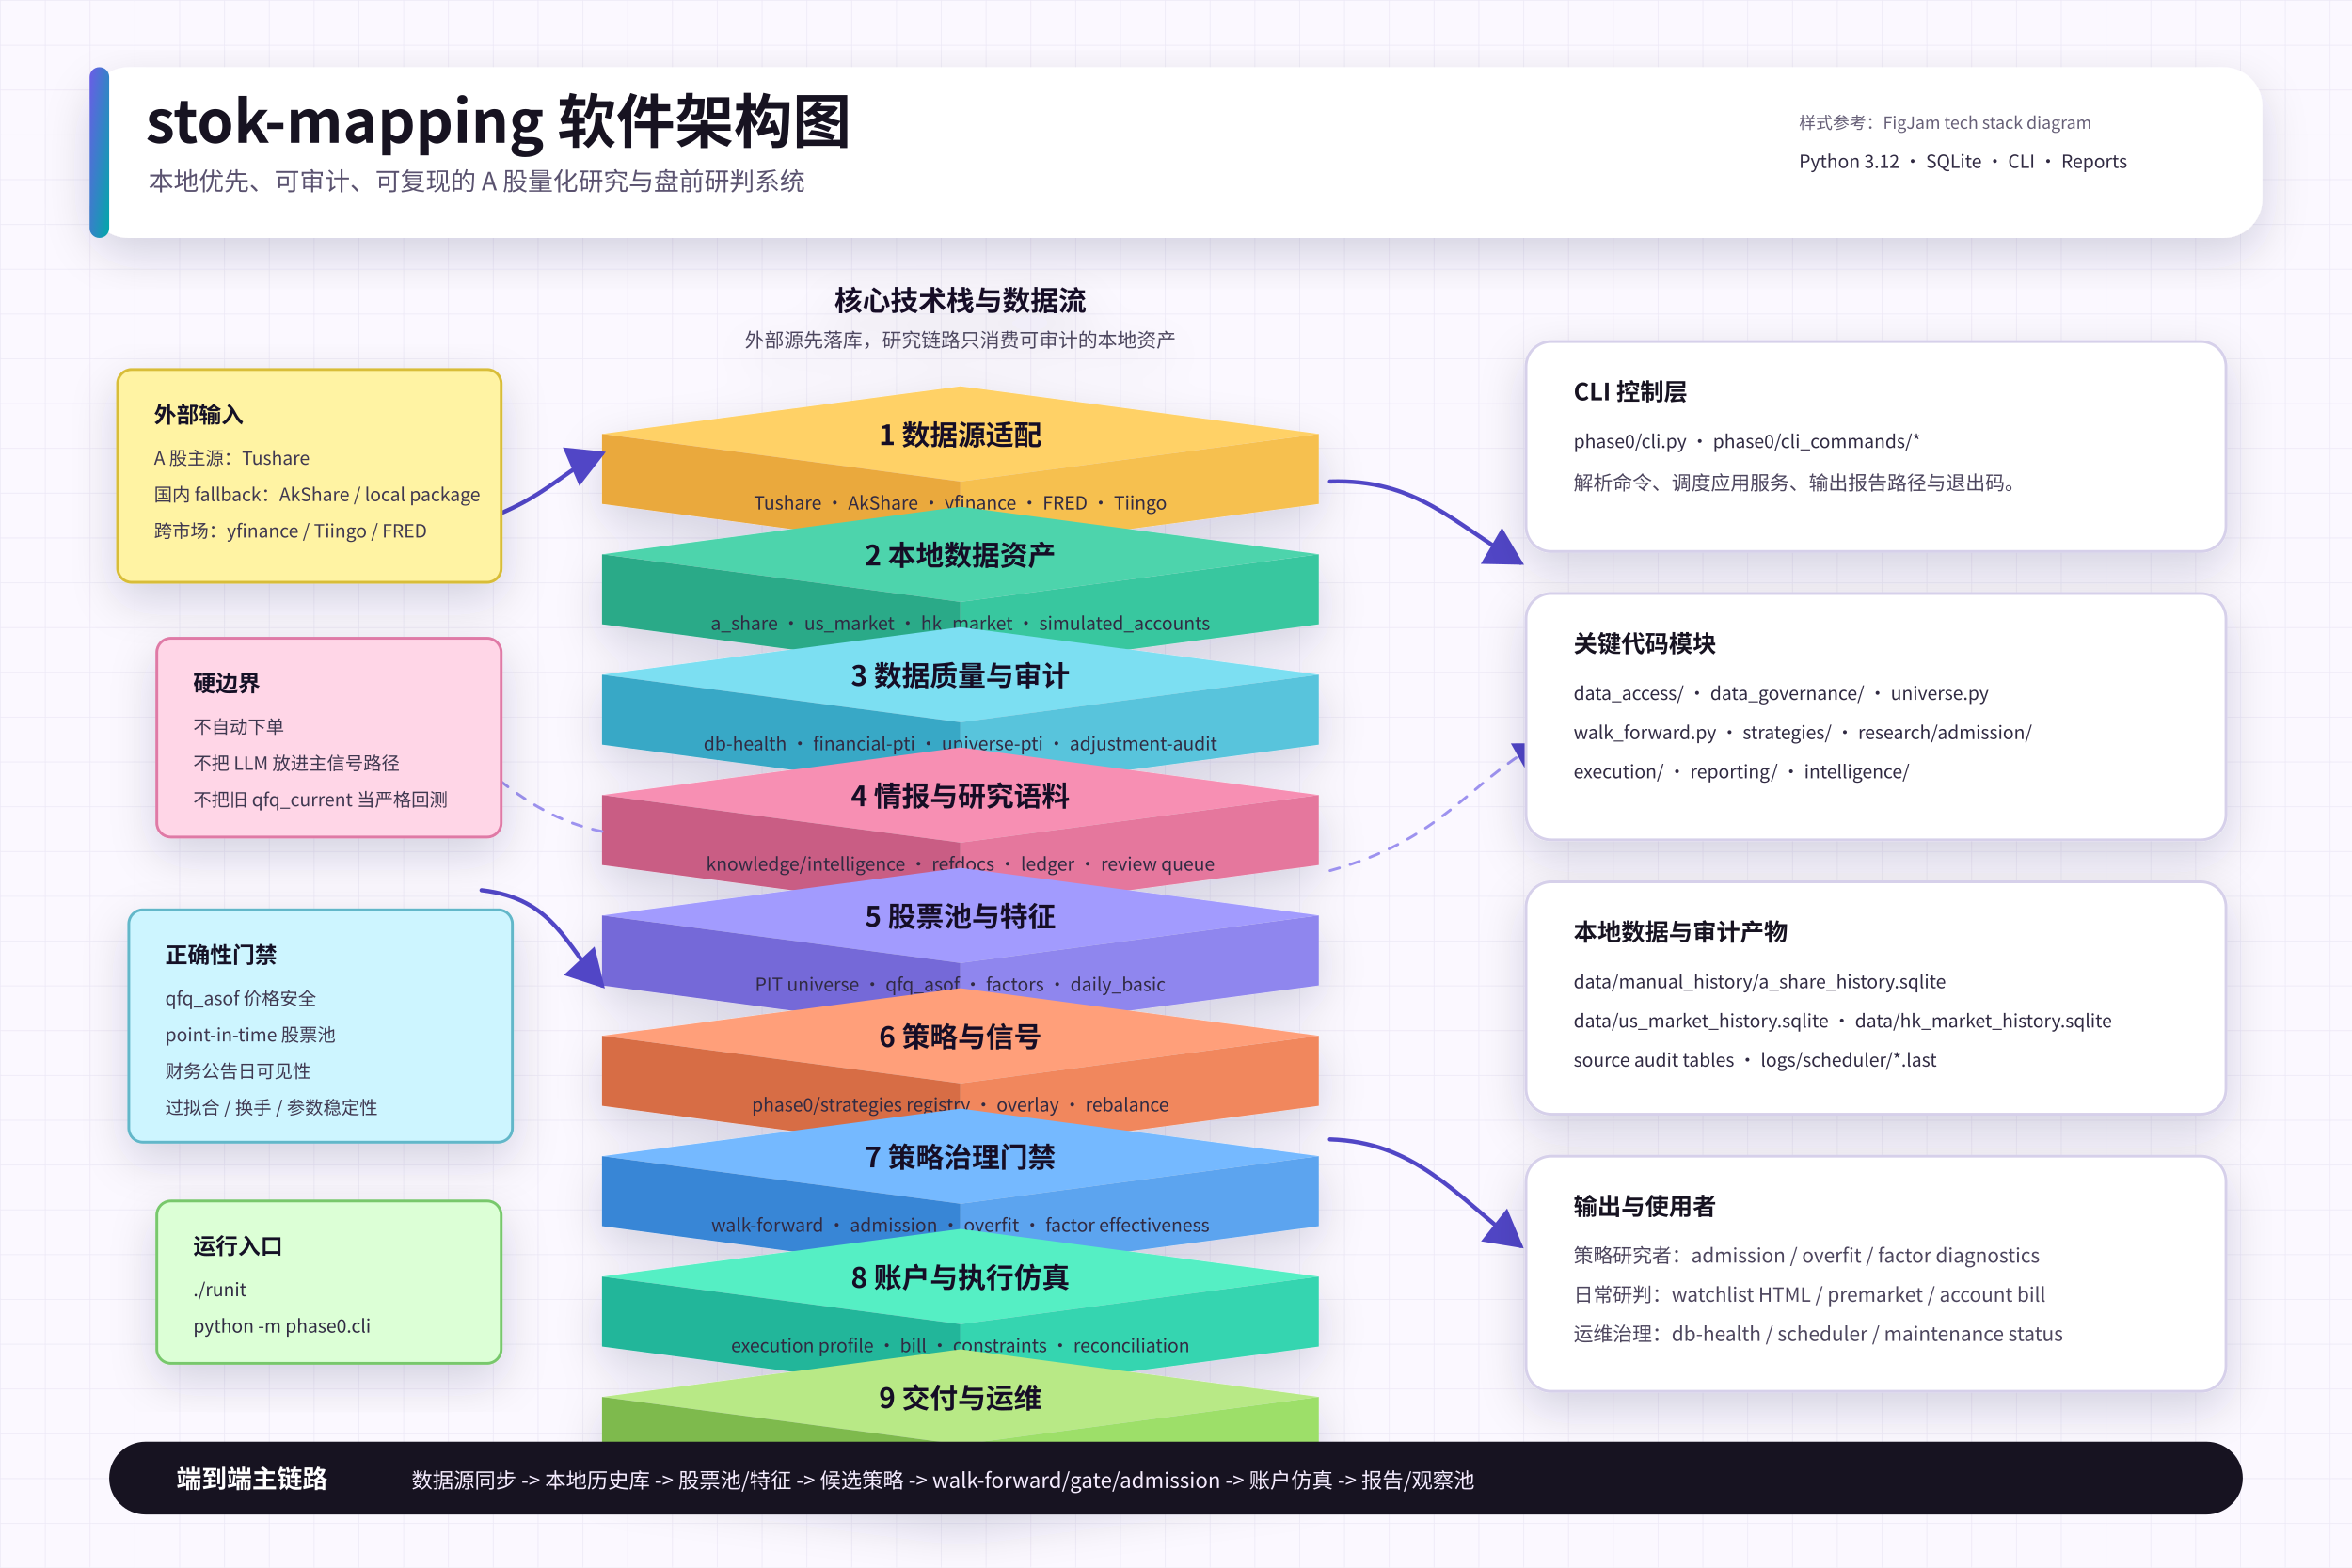
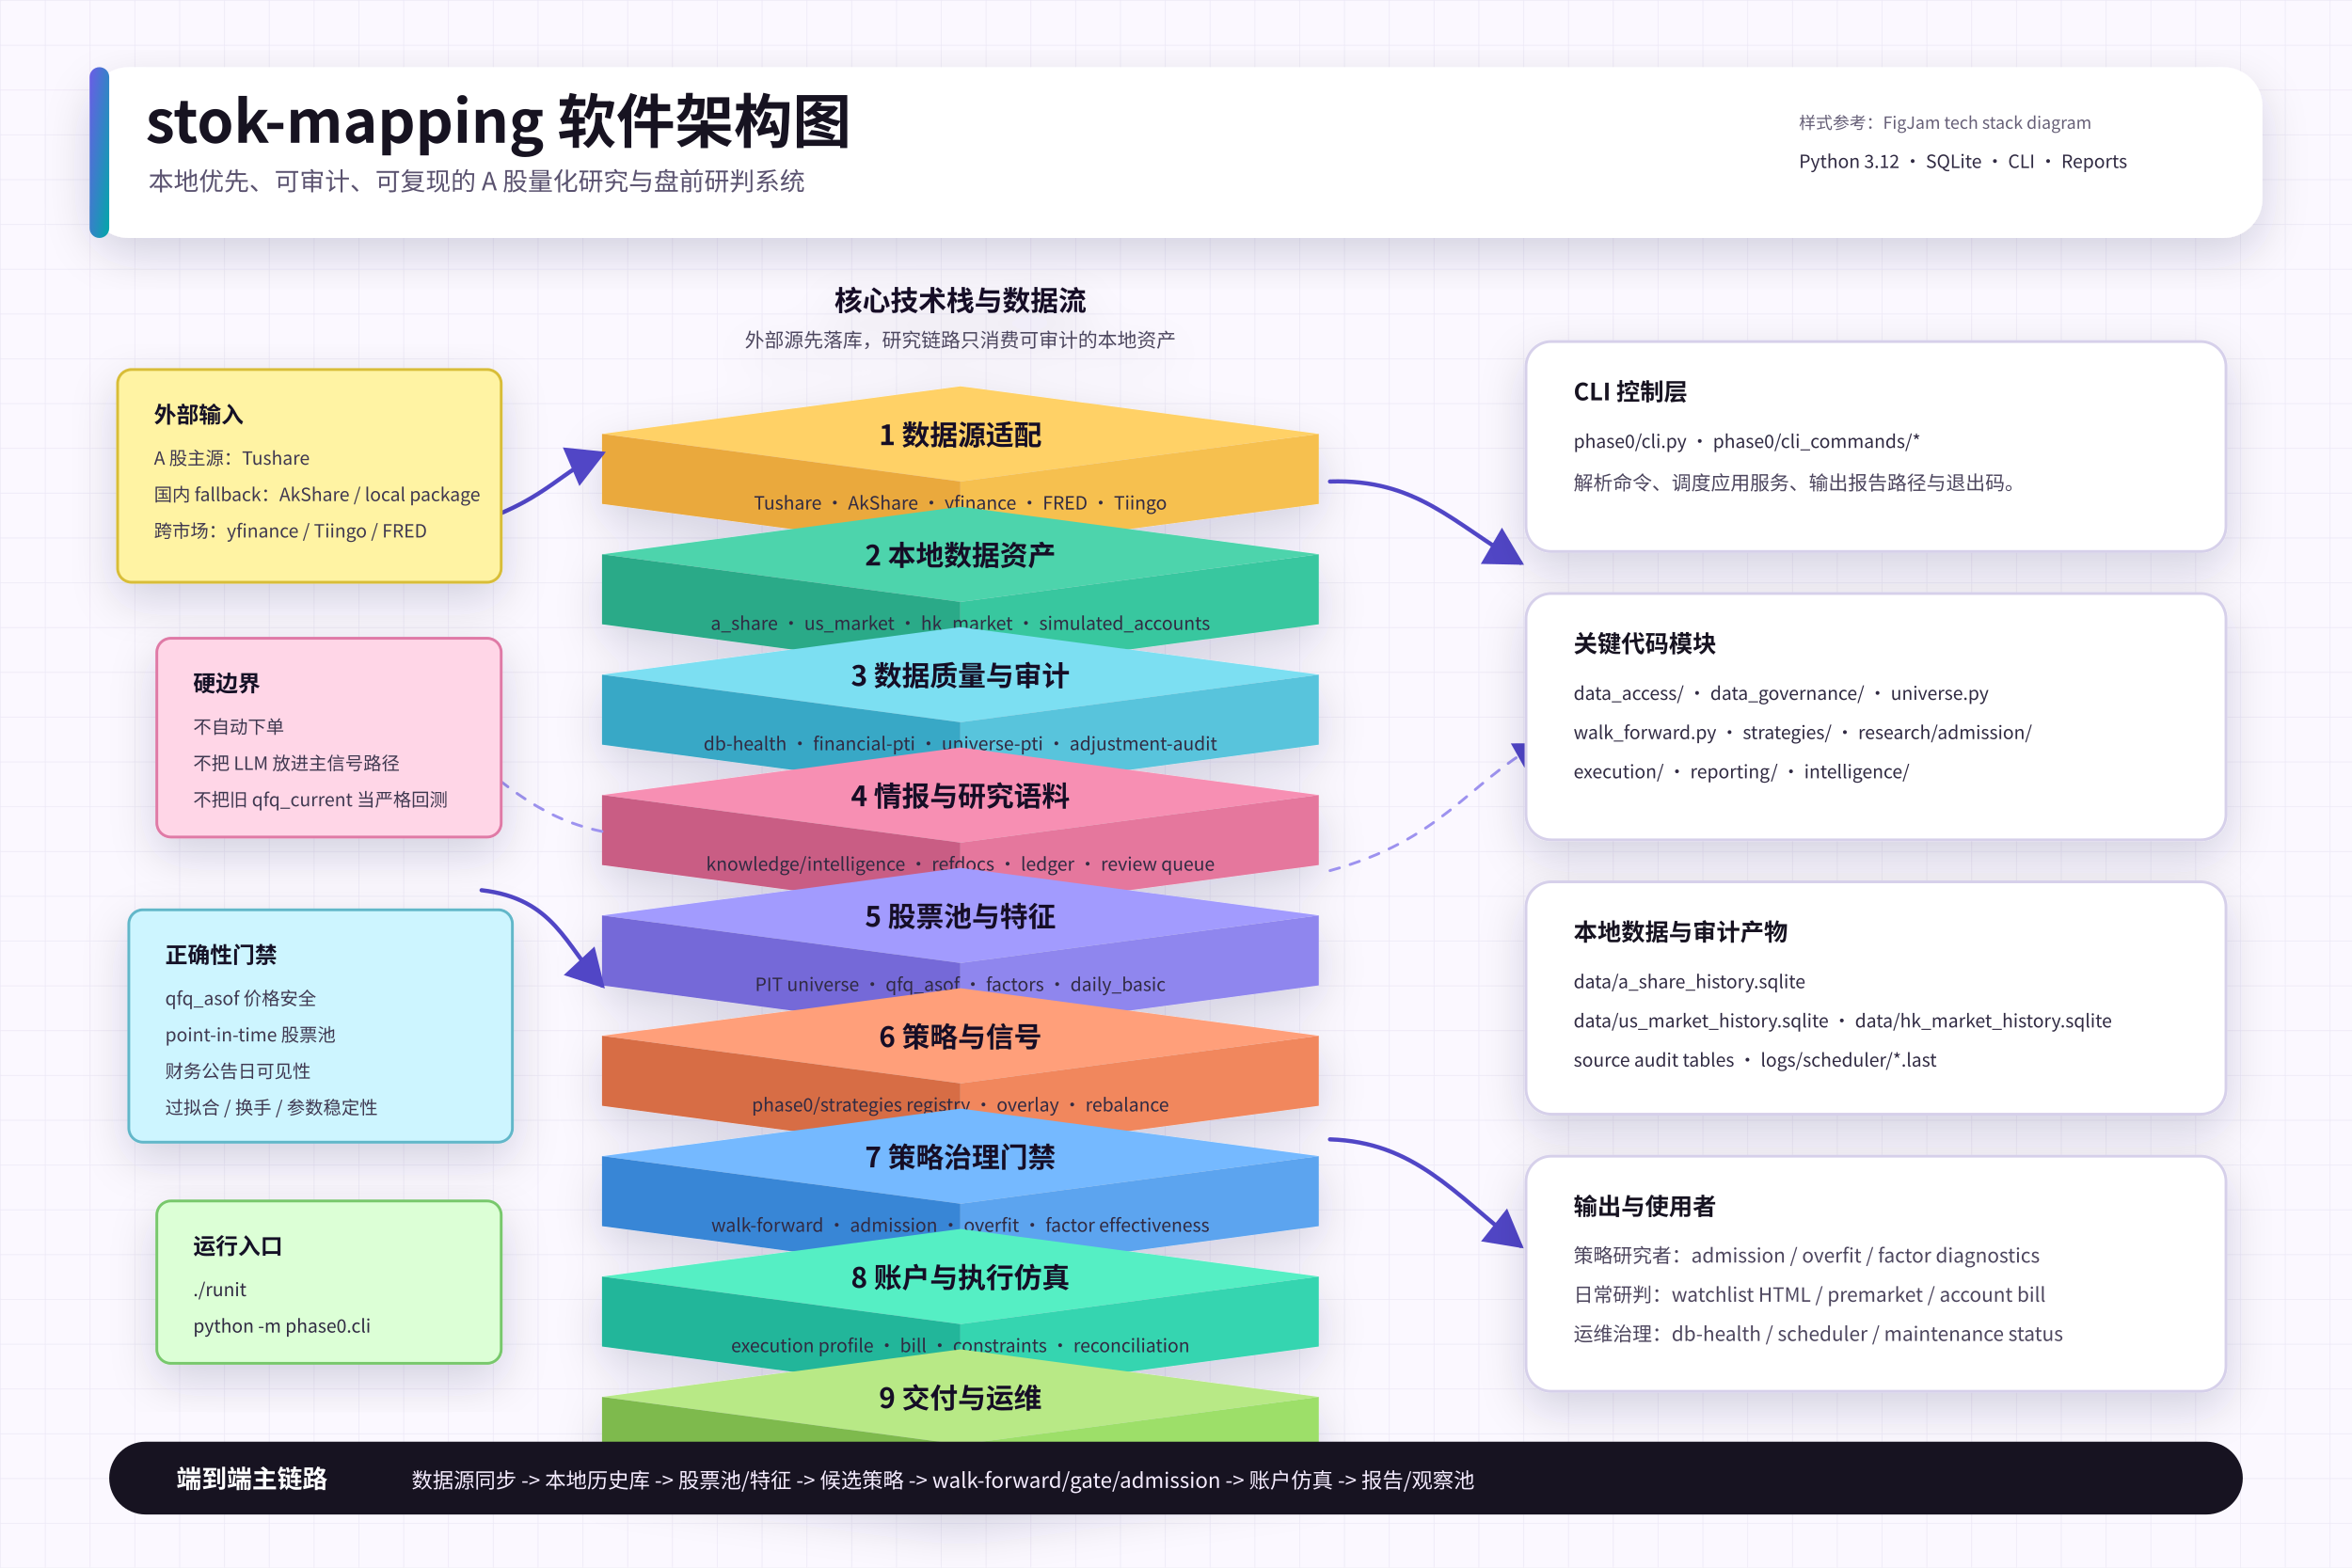
<svg xmlns="http://www.w3.org/2000/svg" width="1680" height="1120" viewBox="0 0 1680 1120" role="img" aria-labelledby="title desc">
  <defs>
    <pattern id="grid" width="32" height="32" patternUnits="userSpaceOnUse">
      <path d="M32 0H0V32" fill="none" stroke="#e7e2f3" stroke-width="1" />
    </pattern>
    <filter id="softShadow" x="-20%" y="-20%" width="140%" height="150%">
      <feDropShadow dx="0" dy="12" stdDeviation="16" flood-color="#1f1b3a" flood-opacity="0.16" />
    </filter>
    <marker id="arrow" markerWidth="14" markerHeight="14" refX="10" refY="7" orient="auto" markerUnits="strokeWidth">
      <path d="M2 2 L11 7 L2 12 Z" fill="#5146c6" />
    </marker>
    <linearGradient id="headerGrad" x1="0" y1="0" x2="1" y2="1">
      <stop offset="0" stop-color="#6c5ce7" />
      <stop offset="1" stop-color="#00a8a8" />
    </linearGradient>
    <style>
      .bg { fill: #fbf8ff; }
      .title { font-family: "Noto Sans CJK SC"; font-size: 42px; font-weight: 800; fill: #171321; }
      .subtitle { font-family: "Noto Sans CJK SC"; font-size: 18px; fill: #5a526f; }
      .label { font-family: "Noto Sans CJK SC"; font-size: 20px; font-weight: 750; fill: #151126; }
      .small { font-family: "Noto Sans CJK SC"; font-size: 14px; fill: #4d465e; }
      .micro { font-family: "Noto Sans CJK SC"; font-size: 12px; fill: #665f77; }
      .mono { font-family: "Noto Sans CJK SC"; font-size: 13px; fill: #302a42; }
      .noteTitle { font-family: "Noto Sans CJK SC"; font-size: 16px; font-weight: 800; fill: #151126; }
      .noteText { font-family: "Noto Sans CJK SC"; font-size: 13px; fill: #3f3850; }
      .laneTitle { font-family: "Noto Sans CJK SC"; font-size: 17px; font-weight: 800; fill: #171321; }
      .white { fill: #ffffff; }
      .stroke { stroke: #d6d0ea; stroke-width: 2; }
      .connector { fill: none; stroke: #5146c6; stroke-width: 3; stroke-linecap: round; stroke-linejoin: round; marker-end: url(#arrow); }
      .connectorLight { fill: none; stroke: #9d92ef; stroke-width: 2; stroke-linecap: round; stroke-linejoin: round; stroke-dasharray: 7 8; marker-end: url(#arrow); }
    </style>
  </defs>
  <rect class="bg" width="1680" height="1120" />
  <rect width="1680" height="1120" fill="url(#grid)" opacity="0.72" />
  <rect x="64" y="48" width="1552" height="122" rx="28" fill="#ffffff" filter="url(#softShadow)" />
  <rect x="64" y="48" width="14" height="122" rx="7" fill="url(#headerGrad)" />
  <text x="104" y="102" class="title">stok-mapping 软件架构图</text>
  <text x="106" y="136" class="subtitle">本地优先、可审计、可复现的 A 股量化研究与盘前研判系统</text>
  <text x="1285" y="92" class="micro">样式参考：FigJam tech stack diagram</text>
  <text x="1285" y="120" class="mono">Python 3.12 · SQLite · CLI · Reports</text>
  <g id="stack" filter="url(#softShadow)">
    <text x="686" y="222" class="label" text-anchor="middle">核心技术栈与数据流</text>
    <text x="686" y="248" class="small" text-anchor="middle">外部源先落库，研究链路只消费可审计的本地资产</text>
    <g transform="translate(430 276)">
      <g>
        <polygon points="0,34 256,0 512,34 256,68" fill="#ffd166" />
        <polygon points="0,34 256,68 256,118 0,84" fill="#eaa93d" />
        <polygon points="512,34 256,68 256,118 512,84" fill="#f6c04f" />
        <text x="256" y="42" class="label" text-anchor="middle">1 数据源适配</text>
        <text x="256" y="88" class="mono" text-anchor="middle">Tushare · AkShare · yfinance · FRED · Tiingo</text>
      </g>
      <g transform="translate(0 86)">
        <polygon points="0,34 256,0 512,34 256,68" fill="#4dd4ac" />
        <polygon points="0,34 256,68 256,118 0,84" fill="#2aaa88" />
        <polygon points="512,34 256,68 256,118 512,84" fill="#39c79f" />
        <text x="256" y="42" class="label" text-anchor="middle">2 本地数据资产</text>
        <text x="256" y="88" class="mono" text-anchor="middle">a_share · us_market · hk_market · simulated_accounts</text>
      </g>
      <g transform="translate(0 172)">
        <polygon points="0,34 256,0 512,34 256,68" fill="#7bdff2" />
        <polygon points="0,34 256,68 256,118 0,84" fill="#38a8c6" />
        <polygon points="512,34 256,68 256,118 512,84" fill="#59c4dc" />
        <text x="256" y="42" class="label" text-anchor="middle">3 数据质量与审计</text>
        <text x="256" y="88" class="mono" text-anchor="middle">db-health · financial-pti · universe-pti · adjustment-audit</text>
      </g>
      <g transform="translate(0 258)">
        <polygon points="0,34 256,0 512,34 256,68" fill="#f78fb3" />
        <polygon points="0,34 256,68 256,118 0,84" fill="#c95d84" />
        <polygon points="512,34 256,68 256,118 512,84" fill="#e5779d" />
        <text x="256" y="42" class="label" text-anchor="middle">4 情报与研究语料</text>
        <text x="256" y="88" class="mono" text-anchor="middle">knowledge/intelligence · refdocs · ledger · review queue</text>
      </g>
      <g transform="translate(0 344)">
        <polygon points="0,34 256,0 512,34 256,68" fill="#a29bfe" />
        <polygon points="0,34 256,68 256,118 0,84" fill="#7469d8" />
        <polygon points="512,34 256,68 256,118 512,84" fill="#8f86ee" />
        <text x="256" y="42" class="label" text-anchor="middle">5 股票池与特征</text>
        <text x="256" y="88" class="mono" text-anchor="middle">PIT universe · qfq_asof · factors · daily_basic</text>
      </g>
      <g transform="translate(0 430)">
        <polygon points="0,34 256,0 512,34 256,68" fill="#ff9f7a" />
        <polygon points="0,34 256,68 256,118 0,84" fill="#d76d45" />
        <polygon points="512,34 256,68 256,118 512,84" fill="#f1875d" />
        <text x="256" y="42" class="label" text-anchor="middle">6 策略与信号</text>
        <text x="256" y="88" class="mono" text-anchor="middle">phase0/strategies registry · overlay · rebalance</text>
      </g>
      <g transform="translate(0 516)">
        <polygon points="0,34 256,0 512,34 256,68" fill="#74b9ff" />
        <polygon points="0,34 256,68 256,118 0,84" fill="#3986d6" />
        <polygon points="512,34 256,68 256,118 512,84" fill="#5ba4ef" />
        <text x="256" y="42" class="label" text-anchor="middle">7 策略治理门禁</text>
        <text x="256" y="88" class="mono" text-anchor="middle">walk-forward · admission · overfit · factor effectiveness</text>
      </g>
      <g transform="translate(0 602)">
        <polygon points="0,34 256,0 512,34 256,68" fill="#55efc4" />
        <polygon points="0,34 256,68 256,118 0,84" fill="#21b69a" />
        <polygon points="512,34 256,68 256,118 512,84" fill="#35d5b0" />
        <text x="256" y="42" class="label" text-anchor="middle">8 账户与执行仿真</text>
        <text x="256" y="88" class="mono" text-anchor="middle">execution profile · bill · constraints · reconciliation</text>
      </g>
      <g transform="translate(0 688)">
        <polygon points="0,34 256,0 512,34 256,68" fill="#b8e986" />
        <polygon points="0,34 256,68 256,118 0,84" fill="#7eba4e" />
        <polygon points="512,34 256,68 256,118 512,84" fill="#9ddf69" />
        <text x="256" y="42" class="label" text-anchor="middle">9 交付与运维</text>
        <text x="256" y="88" class="mono" text-anchor="middle">reports · watchlist HTML · scheduler · logs · dashboard</text>
      </g>
    </g>
  </g>
  <path class="connector" d="M344 372 C390 356 402 336 430 324" />
  <path class="connector" d="M950 344 C1012 342 1038 374 1086 402" />
  <path class="connector" d="M344 636 C396 642 404 676 430 704" />
  <path class="connector" d="M950 814 C1010 816 1038 852 1086 890" />
  <path class="connectorLight" d="M950 622 C1030 600 1048 560 1098 532" />
  <path class="connectorLight" d="M430 594 C382 584 356 556 318 526" />
  <g id="left-notes">
    <rect x="84" y="264" width="274" height="152" rx="10" fill="#fff3a3" stroke="#d8bd39" stroke-width="2" filter="url(#softShadow)" />
    <text x="110" y="302" class="noteTitle">外部输入</text>
    <text x="110" y="332" class="noteText">A 股主源：Tushare</text>
    <text x="110" y="358" class="noteText">国内 fallback：AkShare / local package</text>
    <text x="110" y="384" class="noteText">跨市场：yfinance / Tiingo / FRED</text>
    <rect x="112" y="456" width="246" height="142" rx="10" fill="#ffd6e7" stroke="#df7aa6" stroke-width="2" filter="url(#softShadow)" />
    <text x="138" y="494" class="noteTitle">硬边界</text>
    <text x="138" y="524" class="noteText">不自动下单</text>
    <text x="138" y="550" class="noteText">不把 LLM 放进主信号路径</text>
    <text x="138" y="576" class="noteText">不把旧 qfq_current 当严格回测</text>
    <rect x="92" y="650" width="274" height="166" rx="10" fill="#cdf5ff" stroke="#62b7c9" stroke-width="2" filter="url(#softShadow)" />
    <text x="118" y="688" class="noteTitle">正确性门禁</text>
    <text x="118" y="718" class="noteText">qfq_asof 价格安全</text>
    <text x="118" y="744" class="noteText">point-in-time 股票池</text>
    <text x="118" y="770" class="noteText">财务公告日可见性</text>
    <text x="118" y="796" class="noteText">过拟合 / 换手 / 参数稳定性</text>
    <rect x="112" y="858" width="246" height="116" rx="10" fill="#dcffd6" stroke="#78c86c" stroke-width="2" filter="url(#softShadow)" />
    <text x="138" y="896" class="noteTitle">运行入口</text>
    <text x="138" y="926" class="mono">./runit</text>
    <text x="138" y="952" class="mono">python -m phase0.cli</text>
  </g>
  <g id="right-cards">
    <rect x="1090" y="244" width="500" height="150" rx="18" fill="#ffffff" stroke="#d6d0ea" stroke-width="2" filter="url(#softShadow)" />
    <text x="1124" y="286" class="laneTitle">CLI 控制层</text>
    <text x="1124" y="320" class="mono">phase0/cli.py · phase0/cli_commands/*</text>
    <text x="1124" y="350" class="small">解析命令、调度应用服务、输出报告路径与退出码。</text>
    <rect x="1090" y="424" width="500" height="176" rx="18" fill="#ffffff" stroke="#d6d0ea" stroke-width="2" filter="url(#softShadow)" />
    <text x="1124" y="466" class="laneTitle">关键代码模块</text>
    <text x="1124" y="500" class="mono">data_access/ · data_governance/ · universe.py</text>
    <text x="1124" y="528" class="mono">walk_forward.py · strategies/ · research/admission/</text>
    <text x="1124" y="556" class="mono">execution/ · reporting/ · intelligence/</text>
    <rect x="1090" y="630" width="500" height="166" rx="18" fill="#ffffff" stroke="#d6d0ea" stroke-width="2" filter="url(#softShadow)" />
    <text x="1124" y="672" class="laneTitle">本地数据与审计产物</text>
-     <text x="1124" y="706" class="mono">data/manual_history/a_share_history.sqlite</text>
+     <text x="1124" y="706" class="mono">data/a_share_history.sqlite</text>
    <text x="1124" y="734" class="mono">data/us_market_history.sqlite · data/hk_market_history.sqlite</text>
    <text x="1124" y="762" class="mono">source audit tables · logs/scheduler/*.last</text>
    <rect x="1090" y="826" width="500" height="168" rx="18" fill="#ffffff" stroke="#d6d0ea" stroke-width="2" filter="url(#softShadow)" />
    <text x="1124" y="868" class="laneTitle">输出与使用者</text>
    <text x="1124" y="902" class="small">策略研究者：admission / overfit / factor diagnostics</text>
    <text x="1124" y="930" class="small">日常研判：watchlist HTML / premarket / account bill</text>
    <text x="1124" y="958" class="small">运维治理：db-health / scheduler / maintenance status</text>
  </g>
  <g id="bottom-flow">
    <rect x="78" y="1030" width="1524" height="52" rx="26" fill="#171321" />
    <text x="126" y="1063" font-family="Noto Sans CJK SC" font-size="18" font-weight="700" fill="#ffffff">端到端主链路</text>
    <text x="294" y="1063" font-family="Noto Sans CJK SC" font-size="15" fill="#f5ecff">数据源同步 -&gt; 本地历史库 -&gt; 股票池/特征 -&gt; 候选策略 -&gt; walk-forward/gate/admission -&gt; 账户仿真 -&gt; 报告/观察池</text>
  </g>
</svg>
